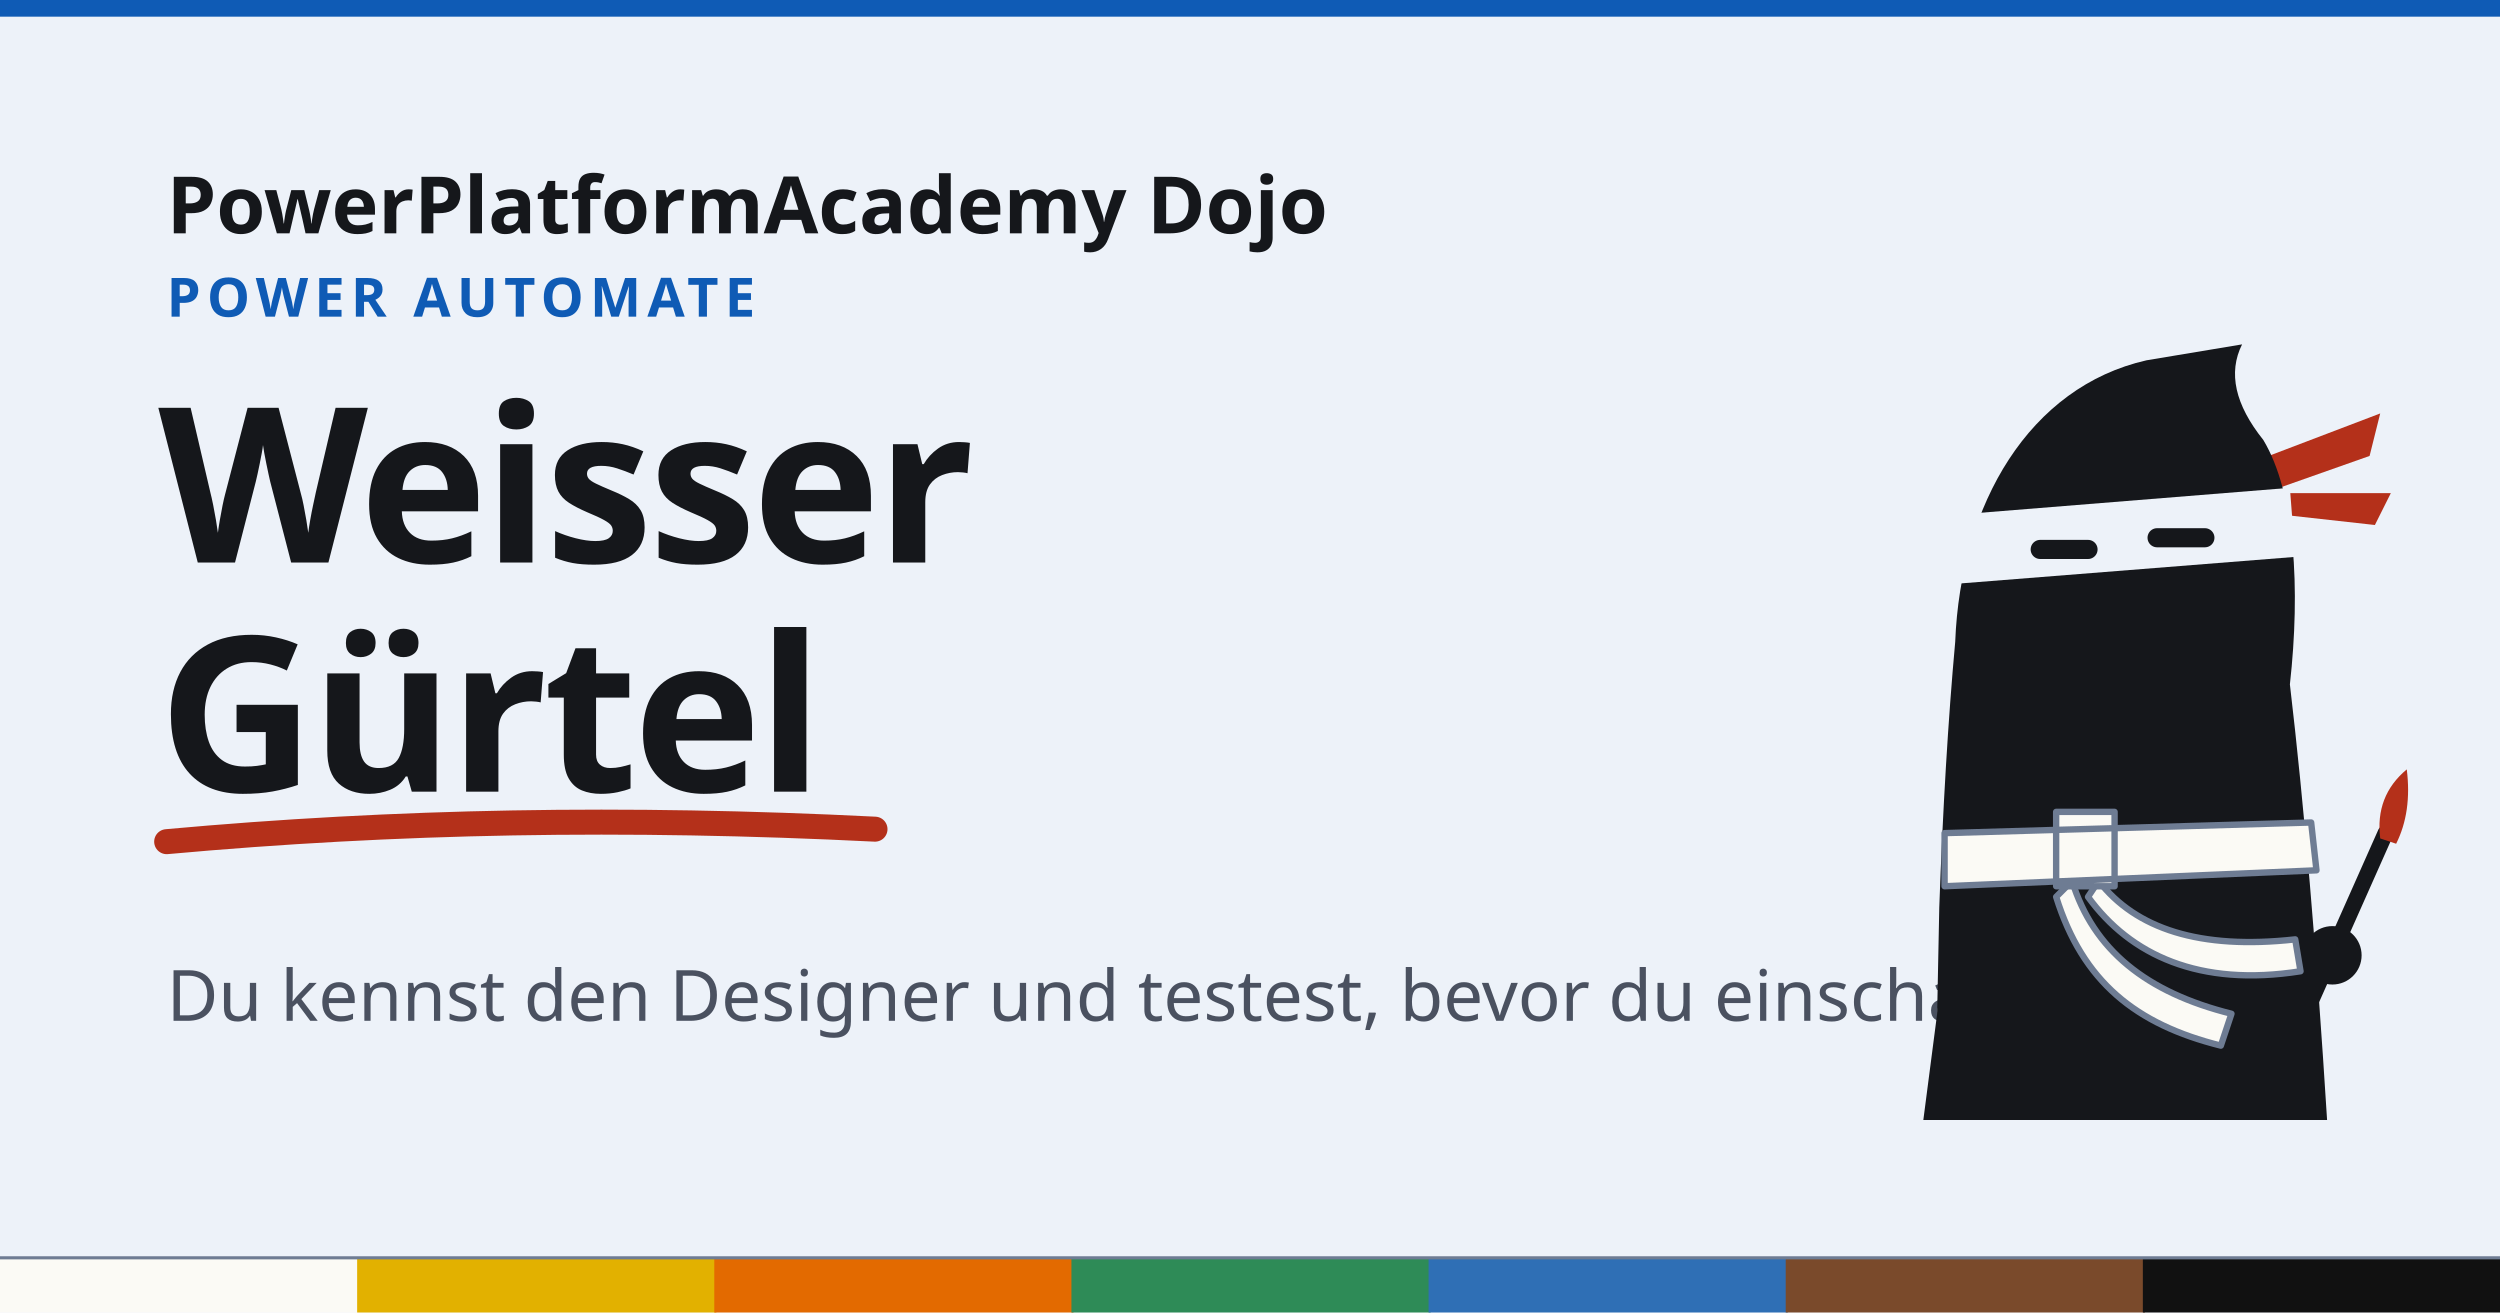
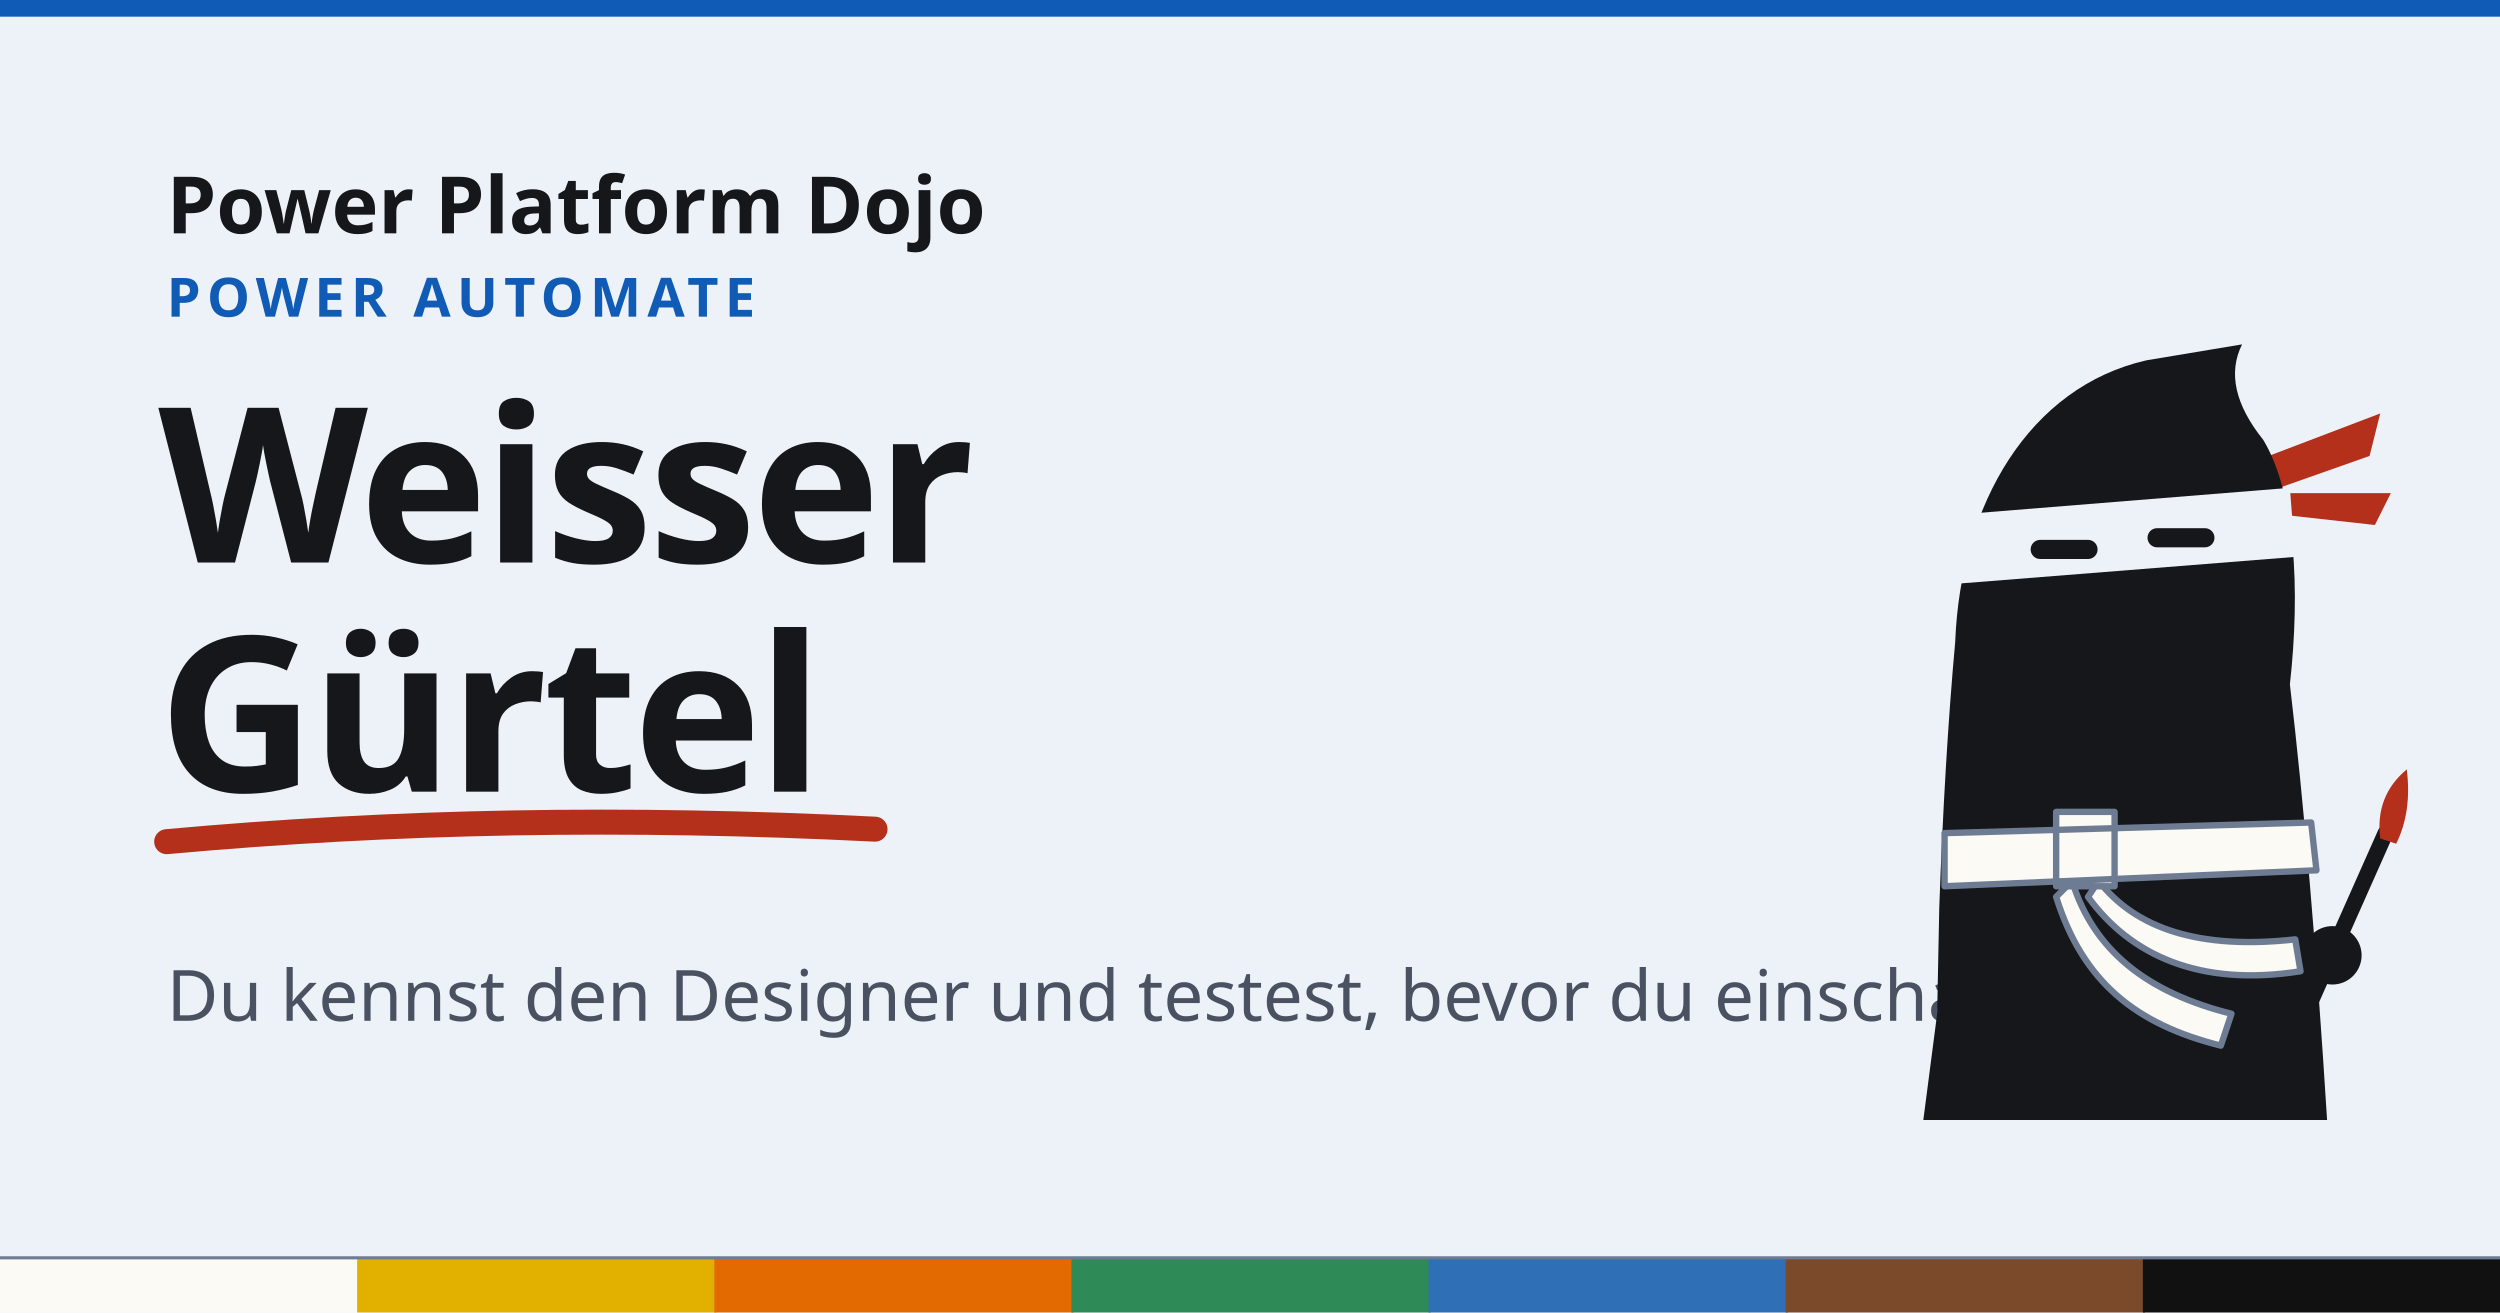
<svg xmlns="http://www.w3.org/2000/svg" width="1200" height="630" viewBox="0 0 1200 630">
  <rect width="1200" height="630" fill="#EDF2F9" />
  <rect x="0" y="604" width="172.429" height="26" fill="#FBFAF5" />
  <rect x="171.429" y="604" width="172.429" height="26" fill="#E2B100" />
  <rect x="342.857" y="604" width="172.429" height="26" fill="#E36A00" />
  <rect x="514.286" y="604" width="172.429" height="26" fill="#2E8B57" />
  <rect x="685.714" y="604" width="172.429" height="26" fill="#2F6FB5" />
  <rect x="857.143" y="604" width="172.429" height="26" fill="#7A4A2B" />
  <rect x="1028.571" y="604" width="172.429" height="26" fill="#111111" />
  <rect x="0" y="603" width="1200" height="1.5" fill="#6E7C93" />
  <rect x="0" y="0" width="1200" height="8" fill="#0F5BB5" />
-   <text x="80" y="112" font-family="Bahnschrift, 'Arial Narrow', sans-serif" font-weight="600" font-size="38" fill="#15171B">PowerPlatformAcademy Dojo</text>
+   <text x="80" y="112" font-family="Bahnschrift, 'Arial Narrow', sans-serif" font-weight="600" font-size="38" fill="#15171B">Power Platform Dojo</text>
  <text x="80" y="152" font-family="Bahnschrift, 'Arial Narrow', sans-serif" font-weight="700" font-size="26" letter-spacing="3" fill="#0F5BB5">POWER AUTOMATE</text>
  <text x="76" y="270" font-family="Bahnschrift, 'Arial Narrow', sans-serif" font-weight="700" font-size="104" letter-spacing="-2" fill="#15171B">Weisser</text>
  <text x="76" y="380" font-family="Bahnschrift, 'Arial Narrow', sans-serif" font-weight="700" font-size="104" letter-spacing="-2" fill="#15171B">Gürtel</text>
  <path d="M80 404C190 394 300 392 420 398" fill="none" stroke="#B4301A" stroke-width="12" stroke-linecap="round" />
  <text x="80" y="490" font-family="'Segoe UI', system-ui, sans-serif" font-size="34" fill="#4A5160">Du kennst den Designer und testest, bevor du einschaltest.</text>
  <g transform="translate(862 150) scale(2.55)">
    <style>.t-koerper{fill:#15171B}.t-gesicht{fill:#EDF2F9}.t-augen{fill:none;stroke:#15171B;stroke-width:3.6;stroke-linecap:round}.t-band,.t-pinsel-spitze{fill:#B4301A}.t-guertel,.t-guertel-enden{fill:#FBFAF5;stroke:#6E7C93;stroke-width:1.2;stroke-linejoin:round}.t-pinsel-stiel{fill:none;stroke:#15171B;stroke-width:3;stroke-linecap:round}.t-hand{fill:#15171B}.t-rolle,.t-strich{display:none}</style>
    <g class="t-figur">
      <path class="t-band" d="M89 27l21-8-2 8-17 6zM90 34h22l-3 6-18-2z" />
      <path class="t-koerper" d="M24 152l2.6-20 .4-20q1-28 3-50c1-26 14-48 36-53l18-3q-4 8 4 18c6 10 7 28 5 46q4 34 7 82z" />
      <path class="t-gesicht" d="M31 38l62-5 1 13-63 5z" />
      <path class="t-augen" d="M46 44.6h9M68 42.4h9" />
      <g class="t-rolle">
        <path class="t-rolle-blatt" d="M30 114h60v18H30z" />
        <path class="t-rolle-zeilen" d="M38 120h40M38 126h28" />
        <path class="t-rolle-enden" d="M25 111h6v24h-6zM89 111h6v24h-6z" />
      </g>
      <path class="t-guertel-enden" d="M52 107c4 13 14 21 30 25l-2 6c-16-4-26-12-31-28zM57 107c7 9 19 13 37 11l1 6c-19 3-32-3-40-14z" />
      <path class="t-guertel" d="M28 98l69-2 1 9-70 3zM49 94h11v14H49z" />
      <g class="t-pinsel">
        <path class="t-pinsel-stiel" d="M95 134l16-36" />
        <path class="t-pinsel-spitze" d="M110 99q-1-8 5-13 1 8-2 14z" />
        <circle class="t-hand" cx="101" cy="121" r="5.5" />
      </g>
      <path class="t-strich" pathLength="1" d="M24 152l2.6-20 .4-20q1-28 3-50c1-26 14-48 36-53l18-3q-4 8 4 18c6 10 7 28 5 46q4 34 7 82z" />
    </g>
  </g>
</svg>
